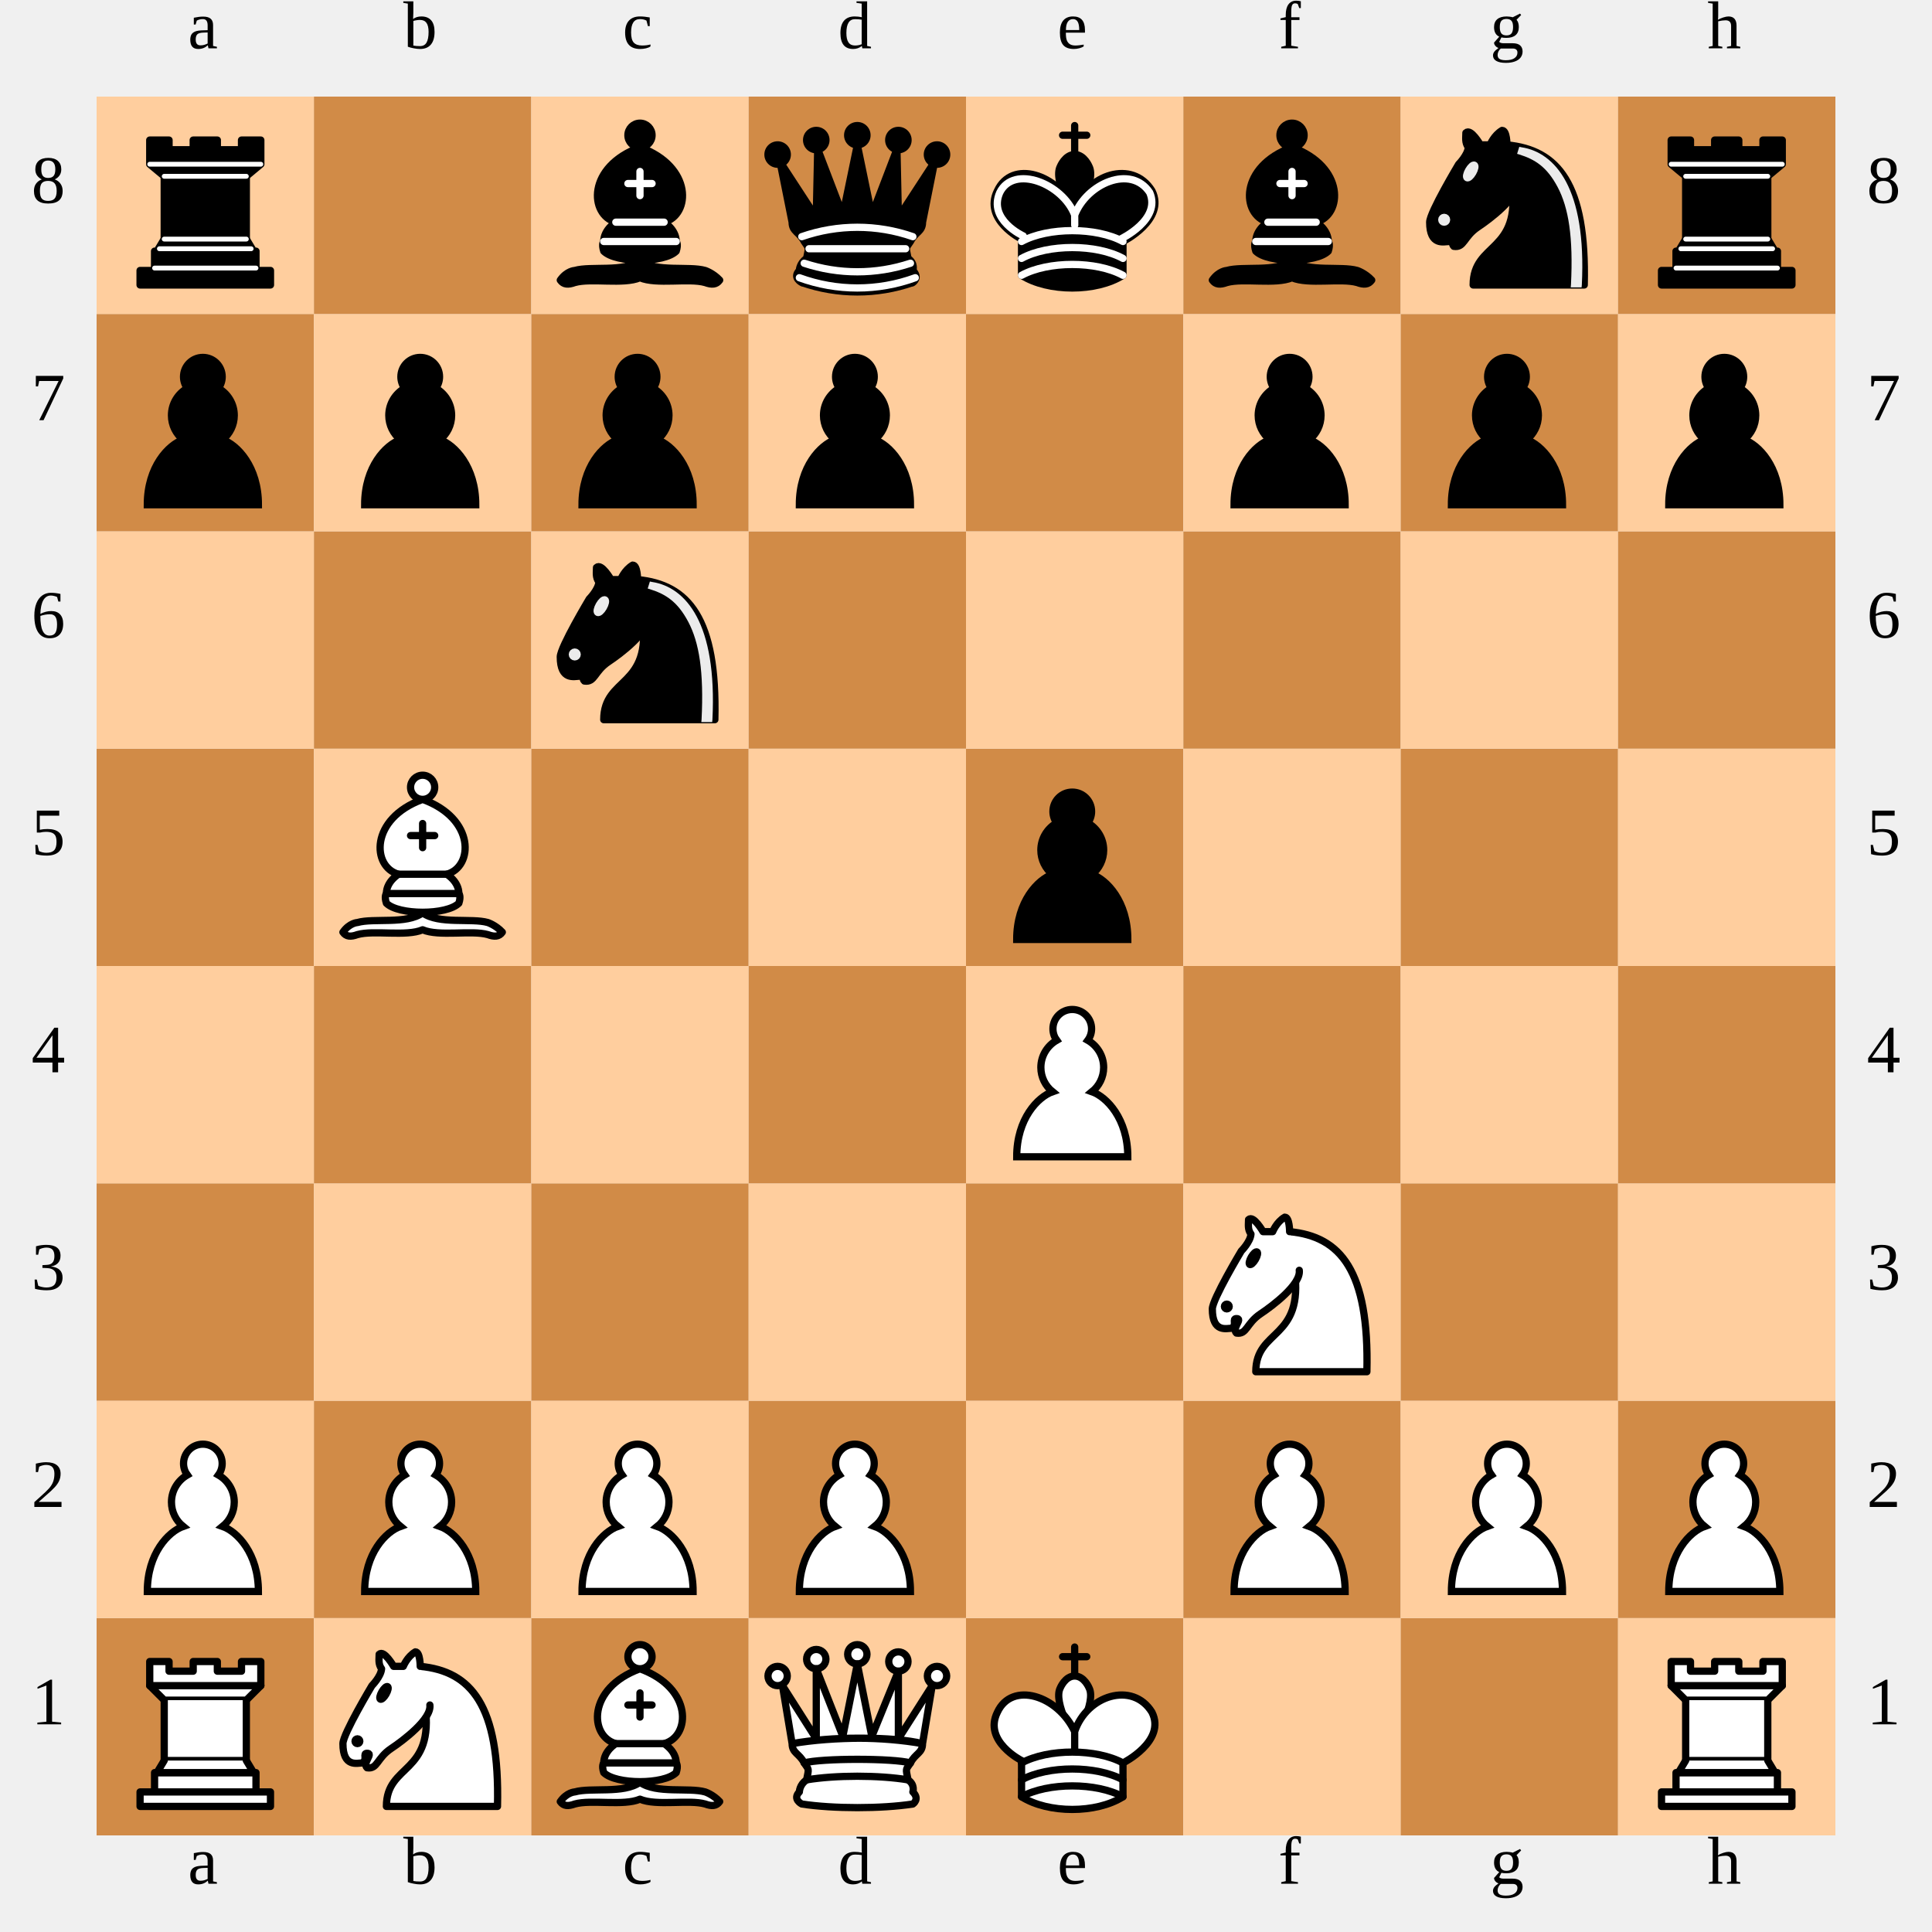
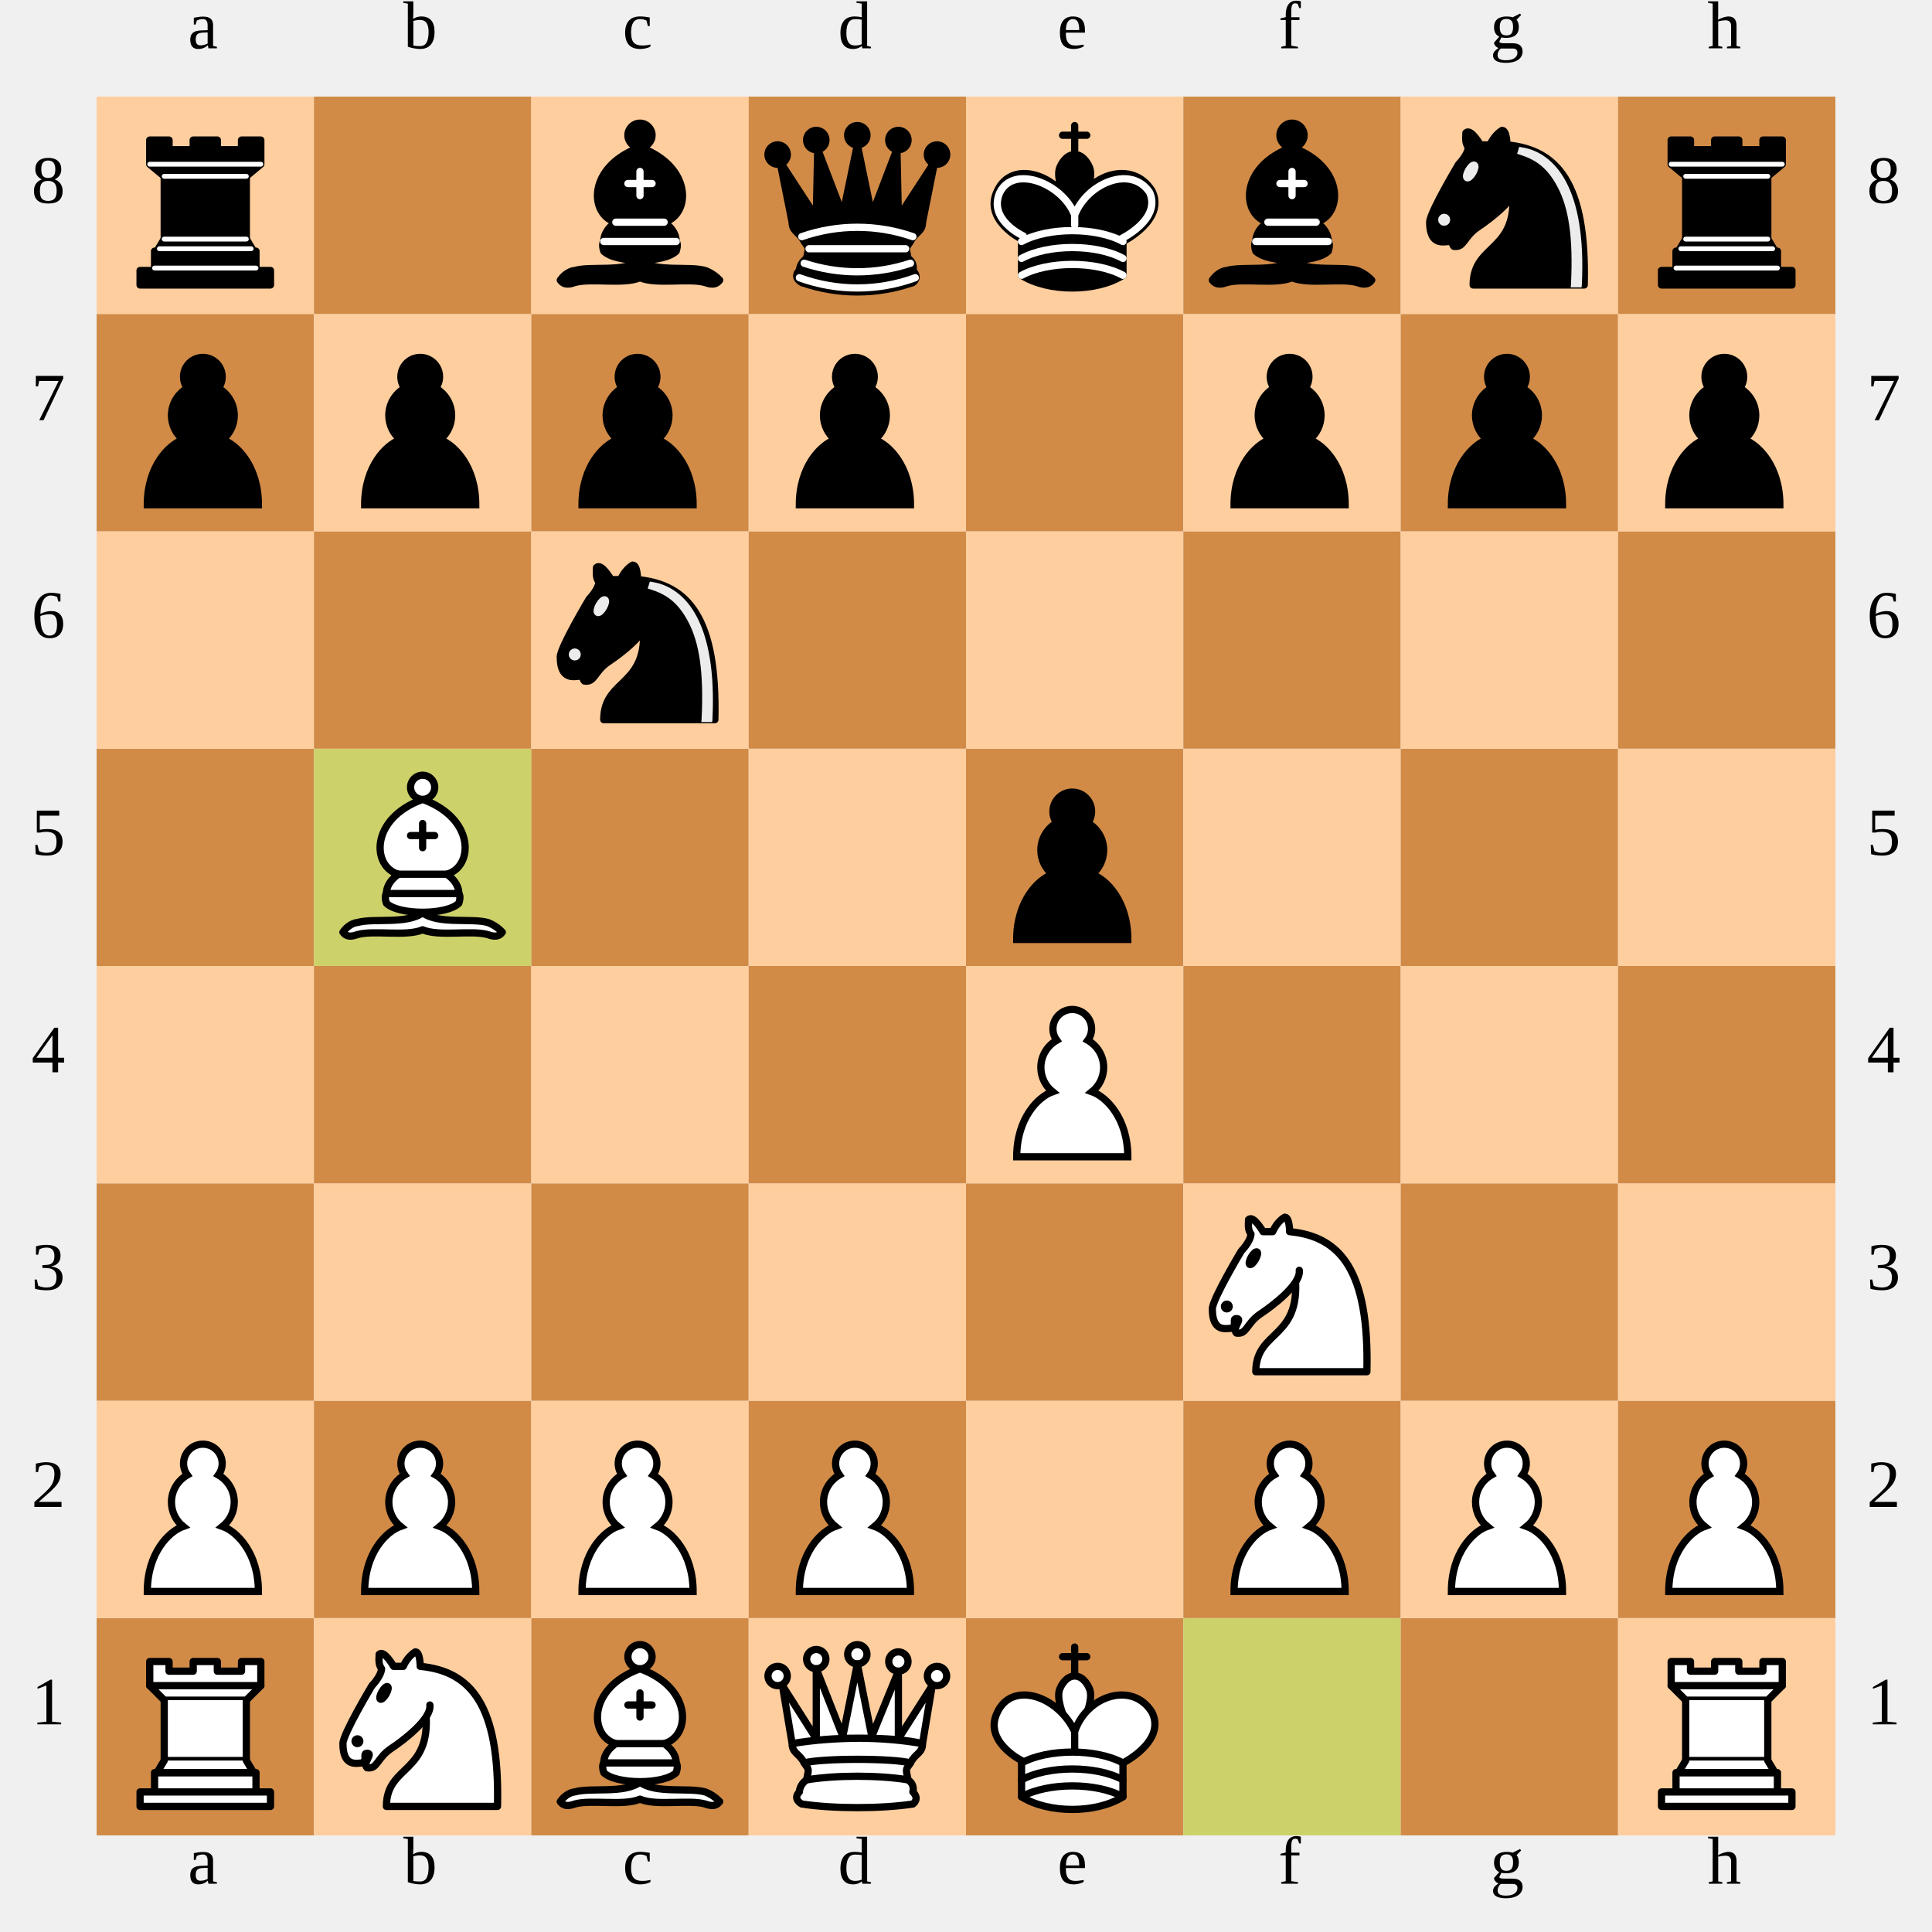
<svg xmlns="http://www.w3.org/2000/svg" xmlns:xlink="http://www.w3.org/1999/xlink" height="400" version="1.1" viewBox="0 0 400 400" width="400">
  <defs>
    <g class="white pawn" id="white-pawn">
      <path d="M22 9c-2.21 0-4 1.79-4 4 0 .89.29 1.71.78 2.38-1.95 1.12-3.28 3.21-3.28 5.62 0 2.03.94 3.84 2.41 5.03-3 1.06-7.41 5.55-7.41 13.47h23c0-7.92-4.41-12.41-7.41-13.47 1.47-1.19 2.41-3 2.41-5.03 0-2.41-1.33-4.5-3.28-5.62.49-.67.78-1.49.78-2.38 0-2.21-1.79-4-4-4z" fill="#fff" stroke="#000" stroke-linecap="round" stroke-width="1.5" />
    </g>
    <g class="white knight" fill="none" fill-rule="evenodd" id="white-knight" stroke="#000" stroke-linecap="round" stroke-linejoin="round" stroke-width="1.5">
      <path d="M 22,10 C 32.5,11 38.5,18 38,39 L 15,39 C 15,30 25,32.5 23,18" style="fill:#ffffff; stroke:#000000;" />
      <path d="M 24,18 C 24.38,20.91 18.45,25.37 16,27 C 13,29 13.18,31.34 11,31 C 9.958,30.06 12.41,27.96 11,28 C 10,28 11.19,29.23 10,30 C 9,30 5.997,31 6,26 C 6,24 12,14 12,14 C 12,14 13.89,12.1 14,10.5 C 13.27,9.506 13.5,8.5 13.5,7.5 C 14.5,6.5 16.5,10 16.5,10 L 18.5,10 C 18.5,10 19.28,8.008 21,7 C 22,7 22,10 22,10" style="fill:#ffffff; stroke:#000000;" />
      <path d="M 9.5 25.5 A 0.5 0.5 0 1 1 8.5,25.5 A 0.5 0.5 0 1 1 9.5 25.5 z" style="fill:#000000; stroke:#000000;" />
      <path d="M 15 15.5 A 0.5 1.5 0 1 1 14,15.5 A 0.5 1.5 0 1 1 15 15.5 z" style="fill:#000000; stroke:#000000;" transform="matrix(0.866,0.5,-0.5,0.866,9.693,-5.173)" />
    </g>
    <g class="white bishop" fill="none" fill-rule="evenodd" id="white-bishop" stroke="#000" stroke-linecap="round" stroke-linejoin="round" stroke-width="1.5">
      <g fill="#fff" stroke-linecap="butt">
        <path d="M9 36c3.39-.97 10.11.43 13.5-2 3.39 2.43 10.11 1.03 13.5 2 0 0 1.65.54 3 2-.68.97-1.65.99-3 .5-3.39-.97-10.11.46-13.5-1-3.39 1.46-10.11.03-13.5 1-1.354.49-2.323.47-3-.5 1.354-1.94 3-2 3-2zM15 32c2.5 2.5 12.5 2.5 15 0 .5-1.5 0-2 0-2 0-2.5-2.5-4-2.5-4 5.5-1.5 6-11.5-5-15.5-11 4-10.5 14-5 15.5 0 0-2.5 1.5-2.5 4 0 0-.5.5 0 2zM25 8a2.5 2.5 0 1 1-5 0 2.5 2.5 0 1 1 5 0z" />
      </g>
      <path d="M17.5 26h10M15 30h15m-7.5-14.5v5M20 18h5" stroke-linejoin="miter" />
    </g>
    <g class="white rook" fill="#fff" fill-rule="evenodd" id="white-rook" stroke="#000" stroke-linecap="round" stroke-linejoin="round" stroke-width="1.5">
      <path d="M9 39h27v-3H9v3zM12 36v-4h21v4H12zM11 14V9h4v2h5V9h5v2h5V9h4v5" stroke-linecap="butt" />
      <path d="M34 14l-3 3H14l-3-3" />
      <path d="M31 17v12.5H14V17" stroke-linecap="butt" stroke-linejoin="miter" />
      <path d="M31 29.5l1.5 2.5h-20l1.5-2.5" />
      <path d="M11 14h23" fill="none" stroke-linejoin="miter" />
    </g>
    <g class="white queen" fill="#fff" fill-rule="evenodd" id="white-queen" stroke="#000" stroke-linecap="round" stroke-linejoin="round" stroke-width="1.5">
      <path d="M8 12a2 2 0 1 1-4 0 2 2 0 1 1 4 0zM24.5 7.5a2 2 0 1 1-4 0 2 2 0 1 1 4 0zM41 12a2 2 0 1 1-4 0 2 2 0 1 1 4 0zM16 8.5a2 2 0 1 1-4 0 2 2 0 1 1 4 0zM33 9a2 2 0 1 1-4 0 2 2 0 1 1 4 0z" />
      <path d="M9 26c8.5-1.5 21-1.5 27 0l2-12-7 11V11l-5.5 13.5-3-15-3 15-5.5-14V25L7 14l2 12zM9 26c0 2 1.5 2 2.5 4 1 1.5 1 1 .5 3.5-1.5 1-1.5 2.5-1.5 2.5-1.5 1.5.5 2.5.5 2.5 6.5 1 16.5 1 23 0 0 0 1.5-1 0-2.5 0 0 .5-1.5-1-2.5-.5-2.5-.5-2 .5-3.5 1-2 2.5-2 2.5-4-8.5-1.5-18.5-1.5-27 0z" stroke-linecap="butt" />
      <path d="M11.5 30c3.5-1 18.5-1 22 0M12 33.5c6-1 15-1 21 0" fill="none" />
    </g>
    <g class="white king" fill="none" fill-rule="evenodd" id="white-king" stroke="#000" stroke-linecap="round" stroke-linejoin="round" stroke-width="1.5">
      <path d="M22.5 11.63V6M20 8h5" stroke-linejoin="miter" />
      <path d="M22.5 25s4.5-7.5 3-10.5c0 0-1-2.5-3-2.5s-3 2.5-3 2.5c-1.5 3 3 10.5 3 10.5" fill="#fff" stroke-linecap="butt" stroke-linejoin="miter" />
      <path d="M11.5 37c5.5 3.5 15.5 3.5 21 0v-7s9-4.5 6-10.5c-4-6.5-13.5-3.5-16 4V27v-3.5c-3.5-7.5-13-10.5-16-4-3 6 5 10 5 10V37z" fill="#fff" />
      <path d="M11.5 30c5.5-3 15.5-3 21 0m-21 3.5c5.5-3 15.5-3 21 0m-21 3.5c5.5-3 15.5-3 21 0" />
    </g>
    <g class="black pawn" id="black-pawn">
      <path d="M22 9c-2.21 0-4 1.79-4 4 0 .89.29 1.71.78 2.38-1.95 1.12-3.28 3.21-3.28 5.62 0 2.03.94 3.84 2.41 5.03-3 1.06-7.41 5.55-7.41 13.47h23c0-7.92-4.41-12.41-7.41-13.47 1.47-1.19 2.41-3 2.41-5.03 0-2.41-1.33-4.5-3.28-5.62.49-.67.78-1.49.78-2.38 0-2.21-1.79-4-4-4z" stroke="#000" stroke-linecap="round" stroke-width="1.5" />
    </g>
    <g class="black knight" fill="none" fill-rule="evenodd" id="black-knight" stroke="#000" stroke-linecap="round" stroke-linejoin="round" stroke-width="1.5">
      <path d="M 22,10 C 32.5,11 38.5,18 38,39 L 15,39 C 15,30 25,32.5 23,18" style="fill:#000000; stroke:#000000;" />
      <path d="M 24,18 C 24.38,20.91 18.45,25.37 16,27 C 13,29 13.18,31.34 11,31 C 9.958,30.06 12.41,27.96 11,28 C 10,28 11.19,29.23 10,30 C 9,30 5.997,31 6,26 C 6,24 12,14 12,14 C 12,14 13.89,12.1 14,10.5 C 13.27,9.506 13.5,8.5 13.5,7.5 C 14.5,6.5 16.5,10 16.5,10 L 18.5,10 C 18.5,10 19.28,8.008 21,7 C 22,7 22,10 22,10" style="fill:#000000; stroke:#000000;" />
      <path d="M 9.5 25.5 A 0.5 0.5 0 1 1 8.5,25.5 A 0.5 0.5 0 1 1 9.5 25.5 z" style="fill:#ececec; stroke:#ececec;" />
      <path d="M 15 15.5 A 0.5 1.5 0 1 1 14,15.5 A 0.5 1.5 0 1 1 15 15.5 z" style="fill:#ececec; stroke:#ececec;" transform="matrix(0.866,0.5,-0.5,0.866,9.693,-5.173)" />
      <path d="M 24.55,10.4 L 24.1,11.85 L 24.6,12 C 27.75,13 30.25,14.49 32.5,18.75 C 34.75,23.01 35.75,29.06 35.25,39 L 35.2,39.5 L 37.45,39.5 L 37.5,39 C 38,28.94 36.62,22.15 34.25,17.66 C 31.88,13.17 28.46,11.02 25.06,10.5 L 24.55,10.4 z " style="fill:#ececec; stroke:none;" />
    </g>
    <g class="black bishop" fill="none" fill-rule="evenodd" id="black-bishop" stroke="#000" stroke-linecap="round" stroke-linejoin="round" stroke-width="1.5">
      <path d="M9 36c3.39-.97 10.11.43 13.5-2 3.39 2.43 10.11 1.03 13.5 2 0 0 1.65.54 3 2-.68.97-1.65.99-3 .5-3.39-.97-10.11.46-13.5-1-3.39 1.46-10.11.03-13.5 1-1.354.49-2.323.47-3-.5 1.354-1.94 3-2 3-2zm6-4c2.5 2.5 12.5 2.5 15 0 .5-1.5 0-2 0-2 0-2.5-2.5-4-2.5-4 5.5-1.5 6-11.5-5-15.5-11 4-10.5 14-5 15.5 0 0-2.5 1.5-2.5 4 0 0-.5.5 0 2zM25 8a2.5 2.5 0 1 1-5 0 2.5 2.5 0 1 1 5 0z" fill="#000" stroke-linecap="butt" />
      <path d="M17.5 26h10M15 30h15m-7.5-14.5v5M20 18h5" stroke="#fff" stroke-linejoin="miter" />
    </g>
    <g class="black rook" fill="#000" fill-rule="evenodd" id="black-rook" stroke="#000" stroke-linecap="round" stroke-linejoin="round" stroke-width="1.5">
      <path d="M9 39h27v-3H9v3zM12.5 32l1.5-2.5h17l1.5 2.5h-20zM12 36v-4h21v4H12z" stroke-linecap="butt" />
      <path d="M14 29.5v-13h17v13H14z" stroke-linecap="butt" stroke-linejoin="miter" />
      <path d="M14 16.5L11 14h23l-3 2.5H14zM11 14V9h4v2h5V9h5v2h5V9h4v5H11z" stroke-linecap="butt" />
      <path d="M12 35.5h21M13 31.5h19M14 29.5h17M14 16.5h17M11 14h23" fill="none" stroke="#fff" stroke-linejoin="miter" stroke-width="1" />
    </g>
    <g class="black queen" fill="#000" fill-rule="evenodd" id="black-queen" stroke="#000" stroke-linecap="round" stroke-linejoin="round" stroke-width="1.5">
      <g fill="#000" stroke="none">
        <circle cx="6" cy="12" r="2.75" />
        <circle cx="14" cy="9" r="2.75" />
        <circle cx="22.5" cy="8" r="2.75" />
        <circle cx="31" cy="9" r="2.75" />
        <circle cx="39" cy="12" r="2.75" />
      </g>
      <path d="M9 26c8.5-1.5 21-1.5 27 0l2.5-12.5L31 25l-.3-14.1-5.2 13.6-3-14.5-3 14.5-5.2-13.6L14 25 6.5 13.5 9 26zM9 26c0 2 1.5 2 2.5 4 1 1.5 1 1 .5 3.5-1.5 1-1.5 2.5-1.5 2.5-1.5 1.5.5 2.5.5 2.5 6.5 1 16.5 1 23 0 0 0 1.5-1 0-2.5 0 0 .5-1.5-1-2.5-.5-2.5-.5-2 .5-3.5 1-2 2.5-2 2.5-4-8.5-1.5-18.5-1.5-27 0z" stroke-linecap="butt" />
      <path d="M11 38.5a35 35 1 0 0 23 0" fill="none" stroke-linecap="butt" />
      <path d="M11 29a35 35 1 0 1 23 0M12.5 31.5h20M11.5 34.5a35 35 1 0 0 22 0M10.5 37.5a35 35 1 0 0 24 0" fill="none" stroke="#fff" />
    </g>
    <g class="black king" fill="none" fill-rule="evenodd" id="black-king" stroke="#000" stroke-linecap="round" stroke-linejoin="round" stroke-width="1.5">
      <path d="M22.5 11.63V6" stroke-linejoin="miter" />
      <path d="M22.5 25s4.5-7.5 3-10.5c0 0-1-2.5-3-2.5s-3 2.5-3 2.5c-1.5 3 3 10.5 3 10.5" fill="#000" stroke-linecap="butt" stroke-linejoin="miter" />
      <path d="M11.5 37c5.5 3.5 15.5 3.5 21 0v-7s9-4.5 6-10.5c-4-6.5-13.5-3.5-16 4V27v-3.5c-3.5-7.5-13-10.5-16-4-3 6 5 10 5 10V37z" fill="#000" />
      <path d="M20 8h5" stroke-linejoin="miter" />
      <path d="M32 29.5s8.5-4 6.03-9.65C34.15 14 25 18 22.5 24.5l.01 2.1-.01-2.1C20 18 9.906 14 6.997 19.85c-2.497 5.65 4.853 9 4.853 9M11.5 30c5.5-3 15.5-3 21 0m-21 3.5c5.5-3 15.5-3 21 0m-21 3.5c5.5-3 15.5-3 21 0" stroke="#fff" />
    </g>
  </defs>
  <rect class="square dark a1" fill="#d18b47" height="45" stroke="none" width="45" x="20" y="335" />
  <use transform="translate(20, 335)" xlink:href="#white-rook" />
  <rect class="square light b1" fill="#ffce9e" height="45" stroke="none" width="45" x="65" y="335" />
  <use transform="translate(65, 335)" xlink:href="#white-knight" />
  <rect class="square dark c1" fill="#d18b47" height="45" stroke="none" width="45" x="110" y="335" />
  <use transform="translate(110, 335)" xlink:href="#white-bishop" />
  <rect class="square light d1" fill="#ffce9e" height="45" stroke="none" width="45" x="155" y="335" />
  <use transform="translate(155, 335)" xlink:href="#white-queen" />
  <rect class="square dark e1" fill="#d18b47" height="45" stroke="none" width="45" x="200" y="335" />
  <use transform="translate(200, 335)" xlink:href="#white-king" />
-   <rect class="square light f1" fill="#ffce9e" height="45" stroke="none" width="45" x="245" y="335" />
+   <rect class="square light lastmove f1" fill="#cdd16a" height="45" stroke="none" width="45" x="245" y="335" />
  <rect class="square dark g1" fill="#d18b47" height="45" stroke="none" width="45" x="290" y="335" />
  <rect class="square light h1" fill="#ffce9e" height="45" stroke="none" width="45" x="335" y="335" />
  <use transform="translate(335, 335)" xlink:href="#white-rook" />
  <rect class="square light a2" fill="#ffce9e" height="45" stroke="none" width="45" x="20" y="290" />
  <use transform="translate(20, 290)" xlink:href="#white-pawn" />
  <rect class="square dark b2" fill="#d18b47" height="45" stroke="none" width="45" x="65" y="290" />
  <use transform="translate(65, 290)" xlink:href="#white-pawn" />
  <rect class="square light c2" fill="#ffce9e" height="45" stroke="none" width="45" x="110" y="290" />
  <use transform="translate(110, 290)" xlink:href="#white-pawn" />
  <rect class="square dark d2" fill="#d18b47" height="45" stroke="none" width="45" x="155" y="290" />
  <use transform="translate(155, 290)" xlink:href="#white-pawn" />
  <rect class="square light e2" fill="#ffce9e" height="45" stroke="none" width="45" x="200" y="290" />
  <rect class="square dark f2" fill="#d18b47" height="45" stroke="none" width="45" x="245" y="290" />
  <use transform="translate(245, 290)" xlink:href="#white-pawn" />
  <rect class="square light g2" fill="#ffce9e" height="45" stroke="none" width="45" x="290" y="290" />
  <use transform="translate(290, 290)" xlink:href="#white-pawn" />
  <rect class="square dark h2" fill="#d18b47" height="45" stroke="none" width="45" x="335" y="290" />
  <use transform="translate(335, 290)" xlink:href="#white-pawn" />
  <rect class="square dark a3" fill="#d18b47" height="45" stroke="none" width="45" x="20" y="245" />
  <rect class="square light b3" fill="#ffce9e" height="45" stroke="none" width="45" x="65" y="245" />
  <rect class="square dark c3" fill="#d18b47" height="45" stroke="none" width="45" x="110" y="245" />
  <rect class="square light d3" fill="#ffce9e" height="45" stroke="none" width="45" x="155" y="245" />
  <rect class="square dark e3" fill="#d18b47" height="45" stroke="none" width="45" x="200" y="245" />
  <rect class="square light f3" fill="#ffce9e" height="45" stroke="none" width="45" x="245" y="245" />
  <use transform="translate(245, 245)" xlink:href="#white-knight" />
  <rect class="square dark g3" fill="#d18b47" height="45" stroke="none" width="45" x="290" y="245" />
  <rect class="square light h3" fill="#ffce9e" height="45" stroke="none" width="45" x="335" y="245" />
  <rect class="square light a4" fill="#ffce9e" height="45" stroke="none" width="45" x="20" y="200" />
  <rect class="square dark b4" fill="#d18b47" height="45" stroke="none" width="45" x="65" y="200" />
  <rect class="square light c4" fill="#ffce9e" height="45" stroke="none" width="45" x="110" y="200" />
  <rect class="square dark d4" fill="#d18b47" height="45" stroke="none" width="45" x="155" y="200" />
  <rect class="square light e4" fill="#ffce9e" height="45" stroke="none" width="45" x="200" y="200" />
  <use transform="translate(200, 200)" xlink:href="#white-pawn" />
  <rect class="square dark f4" fill="#d18b47" height="45" stroke="none" width="45" x="245" y="200" />
  <rect class="square light g4" fill="#ffce9e" height="45" stroke="none" width="45" x="290" y="200" />
  <rect class="square dark h4" fill="#d18b47" height="45" stroke="none" width="45" x="335" y="200" />
  <rect class="square dark a5" fill="#d18b47" height="45" stroke="none" width="45" x="20" y="155" />
-   <rect class="square light b5" fill="#ffce9e" height="45" stroke="none" width="45" x="65" y="155" />
+   <rect class="square light lastmove b5" fill="#cdd16a" height="45" stroke="none" width="45" x="65" y="155" />
  <use transform="translate(65, 155)" xlink:href="#white-bishop" />
  <rect class="square dark c5" fill="#d18b47" height="45" stroke="none" width="45" x="110" y="155" />
  <rect class="square light d5" fill="#ffce9e" height="45" stroke="none" width="45" x="155" y="155" />
  <rect class="square dark e5" fill="#d18b47" height="45" stroke="none" width="45" x="200" y="155" />
  <use transform="translate(200, 155)" xlink:href="#black-pawn" />
  <rect class="square light f5" fill="#ffce9e" height="45" stroke="none" width="45" x="245" y="155" />
  <rect class="square dark g5" fill="#d18b47" height="45" stroke="none" width="45" x="290" y="155" />
  <rect class="square light h5" fill="#ffce9e" height="45" stroke="none" width="45" x="335" y="155" />
  <rect class="square light a6" fill="#ffce9e" height="45" stroke="none" width="45" x="20" y="110" />
  <rect class="square dark b6" fill="#d18b47" height="45" stroke="none" width="45" x="65" y="110" />
  <rect class="square light c6" fill="#ffce9e" height="45" stroke="none" width="45" x="110" y="110" />
  <use transform="translate(110, 110)" xlink:href="#black-knight" />
  <rect class="square dark d6" fill="#d18b47" height="45" stroke="none" width="45" x="155" y="110" />
  <rect class="square light e6" fill="#ffce9e" height="45" stroke="none" width="45" x="200" y="110" />
  <rect class="square dark f6" fill="#d18b47" height="45" stroke="none" width="45" x="245" y="110" />
  <rect class="square light g6" fill="#ffce9e" height="45" stroke="none" width="45" x="290" y="110" />
  <rect class="square dark h6" fill="#d18b47" height="45" stroke="none" width="45" x="335" y="110" />
  <rect class="square dark a7" fill="#d18b47" height="45" stroke="none" width="45" x="20" y="65" />
  <use transform="translate(20, 65)" xlink:href="#black-pawn" />
  <rect class="square light b7" fill="#ffce9e" height="45" stroke="none" width="45" x="65" y="65" />
  <use transform="translate(65, 65)" xlink:href="#black-pawn" />
  <rect class="square dark c7" fill="#d18b47" height="45" stroke="none" width="45" x="110" y="65" />
  <use transform="translate(110, 65)" xlink:href="#black-pawn" />
  <rect class="square light d7" fill="#ffce9e" height="45" stroke="none" width="45" x="155" y="65" />
  <use transform="translate(155, 65)" xlink:href="#black-pawn" />
  <rect class="square dark e7" fill="#d18b47" height="45" stroke="none" width="45" x="200" y="65" />
  <rect class="square light f7" fill="#ffce9e" height="45" stroke="none" width="45" x="245" y="65" />
  <use transform="translate(245, 65)" xlink:href="#black-pawn" />
  <rect class="square dark g7" fill="#d18b47" height="45" stroke="none" width="45" x="290" y="65" />
  <use transform="translate(290, 65)" xlink:href="#black-pawn" />
  <rect class="square light h7" fill="#ffce9e" height="45" stroke="none" width="45" x="335" y="65" />
  <use transform="translate(335, 65)" xlink:href="#black-pawn" />
  <rect class="square light a8" fill="#ffce9e" height="45" stroke="none" width="45" x="20" y="20" />
  <use transform="translate(20, 20)" xlink:href="#black-rook" />
  <rect class="square dark b8" fill="#d18b47" height="45" stroke="none" width="45" x="65" y="20" />
  <rect class="square light c8" fill="#ffce9e" height="45" stroke="none" width="45" x="110" y="20" />
  <use transform="translate(110, 20)" xlink:href="#black-bishop" />
  <rect class="square dark d8" fill="#d18b47" height="45" stroke="none" width="45" x="155" y="20" />
  <use transform="translate(155, 20)" xlink:href="#black-queen" />
  <rect class="square light e8" fill="#ffce9e" height="45" stroke="none" width="45" x="200" y="20" />
  <use transform="translate(200, 20)" xlink:href="#black-king" />
  <rect class="square dark f8" fill="#d18b47" height="45" stroke="none" width="45" x="245" y="20" />
  <use transform="translate(245, 20)" xlink:href="#black-bishop" />
  <rect class="square light g8" fill="#ffce9e" height="45" stroke="none" width="45" x="290" y="20" />
  <use transform="translate(290, 20)" xlink:href="#black-knight" />
  <rect class="square dark h8" fill="#d18b47" height="45" stroke="none" width="45" x="335" y="20" />
  <use transform="translate(335, 20)" xlink:href="#black-rook" />
  <text alignment-baseline="middle" font-size="14" text-anchor="middle" x="42" y="10">a</text>
  <text alignment-baseline="middle" font-size="14" text-anchor="middle" x="42" y="390">a</text>
  <text alignment-baseline="middle" font-size="14" text-anchor="middle" x="87" y="10">b</text>
  <text alignment-baseline="middle" font-size="14" text-anchor="middle" x="87" y="390">b</text>
  <text alignment-baseline="middle" font-size="14" text-anchor="middle" x="132" y="10">c</text>
  <text alignment-baseline="middle" font-size="14" text-anchor="middle" x="132" y="390">c</text>
  <text alignment-baseline="middle" font-size="14" text-anchor="middle" x="177" y="10">d</text>
  <text alignment-baseline="middle" font-size="14" text-anchor="middle" x="177" y="390">d</text>
  <text alignment-baseline="middle" font-size="14" text-anchor="middle" x="222" y="10">e</text>
  <text alignment-baseline="middle" font-size="14" text-anchor="middle" x="222" y="390">e</text>
  <text alignment-baseline="middle" font-size="14" text-anchor="middle" x="267" y="10">f</text>
  <text alignment-baseline="middle" font-size="14" text-anchor="middle" x="267" y="390">f</text>
  <text alignment-baseline="middle" font-size="14" text-anchor="middle" x="312" y="10">g</text>
  <text alignment-baseline="middle" font-size="14" text-anchor="middle" x="312" y="390">g</text>
  <text alignment-baseline="middle" font-size="14" text-anchor="middle" x="357" y="10">h</text>
  <text alignment-baseline="middle" font-size="14" text-anchor="middle" x="357" y="390">h</text>
  <text alignment-baseline="middle" font-size="14" text-anchor="middle" x="10" y="357">1</text>
  <text alignment-baseline="middle" font-size="14" text-anchor="middle" x="390" y="357">1</text>
  <text alignment-baseline="middle" font-size="14" text-anchor="middle" x="10" y="312">2</text>
  <text alignment-baseline="middle" font-size="14" text-anchor="middle" x="390" y="312">2</text>
  <text alignment-baseline="middle" font-size="14" text-anchor="middle" x="10" y="267">3</text>
  <text alignment-baseline="middle" font-size="14" text-anchor="middle" x="390" y="267">3</text>
  <text alignment-baseline="middle" font-size="14" text-anchor="middle" x="10" y="222">4</text>
  <text alignment-baseline="middle" font-size="14" text-anchor="middle" x="390" y="222">4</text>
  <text alignment-baseline="middle" font-size="14" text-anchor="middle" x="10" y="177">5</text>
  <text alignment-baseline="middle" font-size="14" text-anchor="middle" x="390" y="177">5</text>
  <text alignment-baseline="middle" font-size="14" text-anchor="middle" x="10" y="132">6</text>
  <text alignment-baseline="middle" font-size="14" text-anchor="middle" x="390" y="132">6</text>
  <text alignment-baseline="middle" font-size="14" text-anchor="middle" x="10" y="87">7</text>
  <text alignment-baseline="middle" font-size="14" text-anchor="middle" x="390" y="87">7</text>
  <text alignment-baseline="middle" font-size="14" text-anchor="middle" x="10" y="42">8</text>
  <text alignment-baseline="middle" font-size="14" text-anchor="middle" x="390" y="42">8</text>
</svg>
